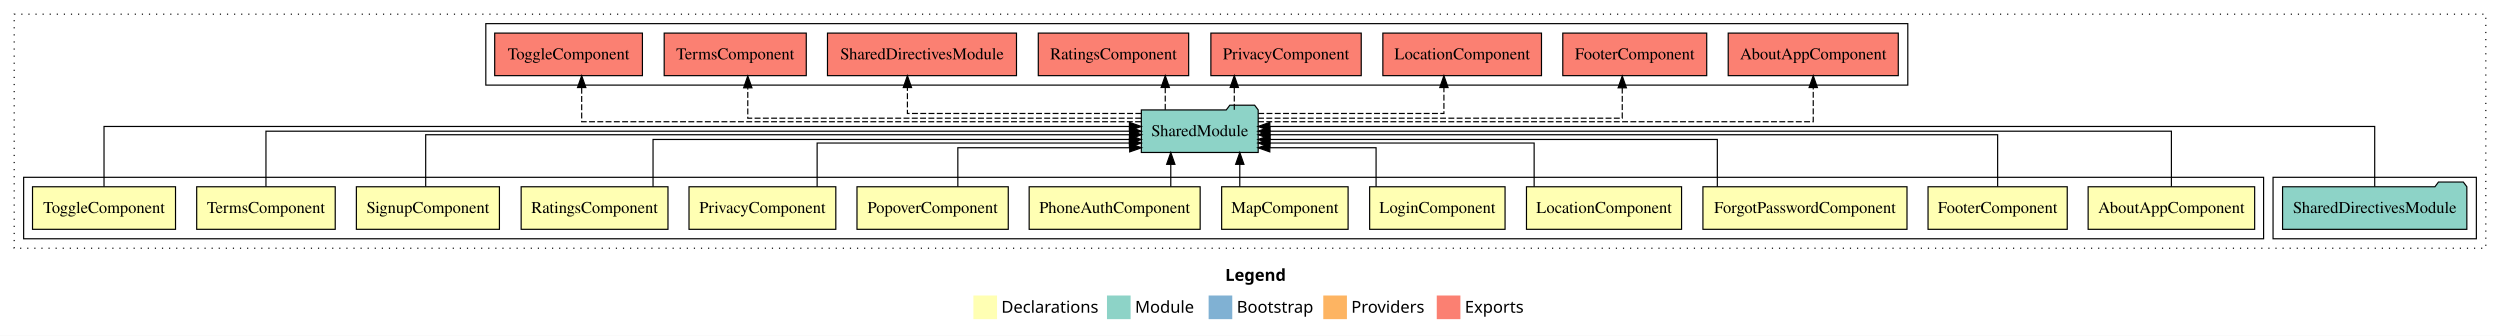
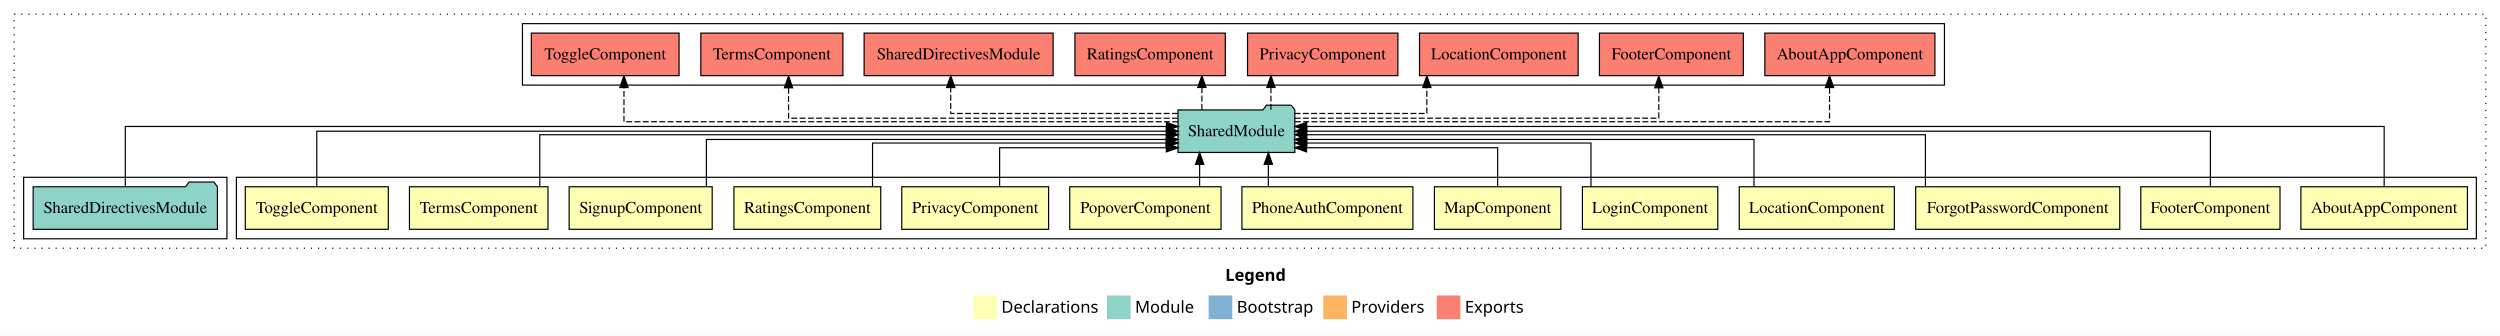
<svg xmlns="http://www.w3.org/2000/svg" width="2115pt" height="284pt" viewBox="0.00 0.00 2115.00 284.00">
  <g id="graph0" class="graph" transform="scale(1 1) rotate(0) translate(4 280)">
    <polygon fill="white" stroke="transparent" points="-4,4 -4,-280 2111,-280 2111,4 -4,4" />
    <text text-anchor="start" x="1032.51" y="-42.4" font-family="sans-serif" font-weight="bold" font-size="14.00">Legend</text>
    <polygon fill="#ffffb3" stroke="transparent" points="819.5,-10 819.5,-30 839.5,-30 839.5,-10 819.5,-10" />
    <text text-anchor="start" x="843.13" y="-15.4" font-family="sans-serif" font-size="14.00">  Declarations</text>
    <polygon fill="#8dd3c7" stroke="transparent" points="932.5,-10 932.5,-30 952.5,-30 952.5,-10 932.5,-10" />
    <text text-anchor="start" x="956.23" y="-15.4" font-family="sans-serif" font-size="14.00">  Module</text>
    <polygon fill="#80b1d3" stroke="transparent" points="1018.5,-10 1018.5,-30 1038.5,-30 1038.5,-10 1018.5,-10" />
    <text text-anchor="start" x="1042.28" y="-15.4" font-family="sans-serif" font-size="14.00">  Bootstrap</text>
    <polygon fill="#fdb462" stroke="transparent" points="1115.5,-10 1115.5,-30 1135.5,-30 1135.5,-10 1115.5,-10" />
    <text text-anchor="start" x="1139.17" y="-15.4" font-family="sans-serif" font-size="14.00">  Providers</text>
    <polygon fill="#fb8072" stroke="transparent" points="1211.5,-10 1211.5,-30 1231.5,-30 1231.5,-10 1211.5,-10" />
    <text text-anchor="start" x="1235.23" y="-15.4" font-family="sans-serif" font-size="14.00">  Exports</text>
    <g id="clust1" class="cluster">
      <polygon fill="none" stroke="black" stroke-dasharray="1,5" points="8,-70 8,-268 2099,-268 2099,-70 8,-70" />
    </g>
    <g id="clust17" class="cluster">
-       <polygon fill="none" stroke="black" points="407,-208 407,-260 1610,-260 1610,-208 407,-208" />
+       <polygon fill="none" stroke="black" points="438,-208 438,-260 1641,-260 1641,-208 438,-208" />
+     </g>
+     <g id="clust2" class="cluster">
+       <polygon fill="none" stroke="black" points="196,-78 196,-130 2091,-130 2091,-78 196,-78" />
    </g>
    <g id="clust16" class="cluster">
-       <polygon fill="none" stroke="black" points="1919,-78 1919,-130 2091,-130 2091,-78 1919,-78" />
-     </g>
-     <g id="clust2" class="cluster">
-       <polygon fill="none" stroke="black" points="16,-78 16,-130 1911,-130 1911,-78 16,-78" />
+       <polygon fill="none" stroke="black" points="16,-78 16,-130 188,-130 188,-78 16,-78" />
    </g>
    <g id="node1" class="node">
-       <polygon fill="#ffffb3" stroke="black" points="1903.44,-122 1762.56,-122 1762.56,-86 1903.44,-86 1903.44,-122" />
-       <text text-anchor="middle" x="1833" y="-99.8" font-family="Times,serif" font-size="14.00">AboutAppComponent</text>
+       <polygon fill="#ffffb3" stroke="black" points="2083.44,-122 1942.56,-122 1942.56,-86 2083.44,-86 2083.44,-122" />
+       <text text-anchor="middle" x="2013" y="-99.8" font-family="Times,serif" font-size="14.00">AboutAppComponent</text>
    </g>
    <g id="node14" class="node">
-       <polygon fill="#8dd3c7" stroke="black" points="1060.42,-187 1057.42,-191 1036.42,-191 1033.42,-187 961.58,-187 961.58,-151 1060.42,-151 1060.42,-187" />
-       <text text-anchor="middle" x="1011" y="-164.8" font-family="Times,serif" font-size="14.00">SharedModule</text>
+       <polygon fill="#8dd3c7" stroke="black" points="1091.42,-187 1088.42,-191 1067.42,-191 1064.42,-187 992.58,-187 992.58,-151 1091.42,-151 1091.42,-187" />
+       <text text-anchor="middle" x="1042" y="-164.8" font-family="Times,serif" font-size="14.00">SharedModule</text>
    </g>
    <g id="edge1" class="edge">
-       <path fill="none" stroke="black" d="M1833,-122.11C1833,-141.34 1833,-169 1833,-169 1833,-169 1070.26,-169 1070.26,-169" />
-       <polygon fill="black" stroke="black" points="1070.26,-165.5 1060.26,-169 1070.26,-172.5 1070.26,-165.5" />
+       <path fill="none" stroke="black" d="M2013,-122.13C2013,-142.57 2013,-173 2013,-173 2013,-173 1101.49,-173 1101.49,-173" />
+       <polygon fill="black" stroke="black" points="1101.49,-169.5 1091.49,-173 1101.49,-176.5 1101.49,-169.5" />
    </g>
    <g id="node2" class="node">
-       <polygon fill="#ffffb3" stroke="black" points="1744.88,-122 1627.12,-122 1627.12,-86 1744.88,-86 1744.88,-122" />
-       <text text-anchor="middle" x="1686" y="-99.8" font-family="Times,serif" font-size="14.00">FooterComponent</text>
+       <polygon fill="#ffffb3" stroke="black" points="1924.88,-122 1807.12,-122 1807.12,-86 1924.88,-86 1924.88,-122" />
+       <text text-anchor="middle" x="1866" y="-99.8" font-family="Times,serif" font-size="14.00">FooterComponent</text>
    </g>
    <g id="edge2" class="edge">
-       <path fill="none" stroke="black" d="M1686,-122.27C1686,-140.56 1686,-166 1686,-166 1686,-166 1070.36,-166 1070.36,-166" />
-       <polygon fill="black" stroke="black" points="1070.36,-162.5 1060.36,-166 1070.36,-169.5 1070.36,-162.5" />
+       <path fill="none" stroke="black" d="M1866,-122.11C1866,-141.34 1866,-169 1866,-169 1866,-169 1101.38,-169 1101.38,-169" />
+       <polygon fill="black" stroke="black" points="1101.38,-165.5 1091.38,-169 1101.38,-172.5 1101.38,-165.5" />
    </g>
    <g id="node3" class="node">
-       <polygon fill="#ffffb3" stroke="black" points="1609.32,-122 1436.68,-122 1436.68,-86 1609.32,-86 1609.32,-122" />
-       <text text-anchor="middle" x="1523" y="-99.8" font-family="Times,serif" font-size="14.00">ForgotPasswordComponent</text>
+       <polygon fill="#ffffb3" stroke="black" points="1789.32,-122 1616.68,-122 1616.68,-86 1789.32,-86 1789.32,-122" />
+       <text text-anchor="middle" x="1703" y="-99.8" font-family="Times,serif" font-size="14.00">ForgotPasswordComponent</text>
    </g>
    <g id="edge3" class="edge">
-       <path fill="none" stroke="black" d="M1448.86,-122.03C1448.86,-139.06 1448.86,-162 1448.86,-162 1448.86,-162 1070.38,-162 1070.38,-162" />
-       <polygon fill="black" stroke="black" points="1070.38,-158.5 1060.38,-162 1070.38,-165.5 1070.38,-158.5" />
+       <path fill="none" stroke="black" d="M1624.9,-122.27C1624.9,-140.56 1624.9,-166 1624.9,-166 1624.9,-166 1101.45,-166 1101.45,-166" />
+       <polygon fill="black" stroke="black" points="1101.45,-162.5 1091.45,-166 1101.45,-169.5 1101.45,-162.5" />
    </g>
    <g id="node4" class="node">
-       <polygon fill="#ffffb3" stroke="black" points="1418.6,-122 1287.4,-122 1287.4,-86 1418.6,-86 1418.6,-122" />
-       <text text-anchor="middle" x="1353" y="-99.8" font-family="Times,serif" font-size="14.00">LocationComponent</text>
+       <polygon fill="#ffffb3" stroke="black" points="1598.6,-122 1467.4,-122 1467.4,-86 1598.6,-86 1598.6,-122" />
+       <text text-anchor="middle" x="1533" y="-99.8" font-family="Times,serif" font-size="14.00">LocationComponent</text>
    </g>
    <g id="edge4" class="edge">
-       <path fill="none" stroke="black" d="M1293.88,-122.01C1293.88,-138.05 1293.88,-159 1293.88,-159 1293.88,-159 1070.27,-159 1070.27,-159" />
-       <polygon fill="black" stroke="black" points="1070.27,-155.5 1060.27,-159 1070.27,-162.5 1070.27,-155.5" />
+       <path fill="none" stroke="black" d="M1479.86,-122.03C1479.86,-139.06 1479.86,-162 1479.86,-162 1479.86,-162 1101.38,-162 1101.38,-162" />
+       <polygon fill="black" stroke="black" points="1101.38,-158.5 1091.38,-162 1101.38,-165.5 1101.38,-158.5" />
    </g>
    <g id="node5" class="node">
-       <polygon fill="#ffffb3" stroke="black" points="1269.28,-122 1154.72,-122 1154.72,-86 1269.28,-86 1269.28,-122" />
-       <text text-anchor="middle" x="1212" y="-99.8" font-family="Times,serif" font-size="14.00">LoginComponent</text>
+       <polygon fill="#ffffb3" stroke="black" points="1449.28,-122 1334.72,-122 1334.72,-86 1449.28,-86 1449.28,-122" />
+       <text text-anchor="middle" x="1392" y="-99.8" font-family="Times,serif" font-size="14.00">LoginComponent</text>
    </g>
    <g id="edge5" class="edge">
-       <path fill="none" stroke="black" d="M1160.16,-122.12C1160.16,-136.78 1160.16,-155 1160.16,-155 1160.16,-155 1070.25,-155 1070.25,-155" />
-       <polygon fill="black" stroke="black" points="1070.25,-151.5 1060.25,-155 1070.25,-158.5 1070.25,-151.5" />
+       <path fill="none" stroke="black" d="M1341.96,-122.01C1341.96,-138.05 1341.96,-159 1341.96,-159 1341.96,-159 1101.53,-159 1101.53,-159" />
+       <polygon fill="black" stroke="black" points="1101.53,-155.5 1091.53,-159 1101.53,-162.5 1101.53,-155.5" />
    </g>
    <g id="node6" class="node">
-       <polygon fill="#ffffb3" stroke="black" points="1136.49,-122 1029.51,-122 1029.51,-86 1136.49,-86 1136.49,-122" />
-       <text text-anchor="middle" x="1083" y="-99.8" font-family="Times,serif" font-size="14.00">MapComponent</text>
+       <polygon fill="#ffffb3" stroke="black" points="1316.49,-122 1209.51,-122 1209.51,-86 1316.49,-86 1316.49,-122" />
+       <text text-anchor="middle" x="1263" y="-99.8" font-family="Times,serif" font-size="14.00">MapComponent</text>
    </g>
    <g id="edge6" class="edge">
-       <path fill="none" stroke="black" d="M1044.86,-122.11C1044.86,-122.11 1044.86,-140.99 1044.86,-140.99" />
-       <polygon fill="black" stroke="black" points="1041.36,-140.99 1044.86,-150.99 1048.36,-140.99 1041.36,-140.99" />
+       <path fill="none" stroke="black" d="M1263,-122.12C1263,-136.78 1263,-155 1263,-155 1263,-155 1101.32,-155 1101.32,-155" />
+       <polygon fill="black" stroke="black" points="1101.32,-151.5 1091.32,-155 1101.32,-158.5 1101.32,-151.5" />
    </g>
    <g id="node7" class="node">
-       <polygon fill="#ffffb3" stroke="black" points="1011.33,-122 866.67,-122 866.67,-86 1011.33,-86 1011.33,-122" />
-       <text text-anchor="middle" x="939" y="-99.8" font-family="Times,serif" font-size="14.00">PhoneAuthComponent</text>
+       <polygon fill="#ffffb3" stroke="black" points="1191.33,-122 1046.67,-122 1046.67,-86 1191.33,-86 1191.33,-122" />
+       <text text-anchor="middle" x="1119" y="-99.8" font-family="Times,serif" font-size="14.00">PhoneAuthComponent</text>
    </g>
    <g id="edge7" class="edge">
-       <path fill="none" stroke="black" d="M986.48,-122.11C986.48,-122.11 986.48,-140.99 986.48,-140.99" />
-       <polygon fill="black" stroke="black" points="982.98,-140.99 986.48,-150.99 989.98,-140.99 982.98,-140.99" />
+       <path fill="none" stroke="black" d="M1069.02,-122.11C1069.02,-122.11 1069.02,-140.99 1069.02,-140.99" />
+       <polygon fill="black" stroke="black" points="1065.52,-140.99 1069.02,-150.99 1072.52,-140.99 1065.52,-140.99" />
    </g>
    <g id="node8" class="node">
-       <polygon fill="#ffffb3" stroke="black" points="848.99,-122 721.01,-122 721.01,-86 848.99,-86 848.99,-122" />
-       <text text-anchor="middle" x="785" y="-99.8" font-family="Times,serif" font-size="14.00">PopoverComponent</text>
+       <polygon fill="#ffffb3" stroke="black" points="1028.99,-122 901.01,-122 901.01,-86 1028.99,-86 1028.99,-122" />
+       <text text-anchor="middle" x="965" y="-99.8" font-family="Times,serif" font-size="14.00">PopoverComponent</text>
    </g>
    <g id="edge8" class="edge">
-       <path fill="none" stroke="black" d="M806.33,-122.12C806.33,-136.78 806.33,-155 806.33,-155 806.33,-155 951.72,-155 951.72,-155" />
-       <polygon fill="black" stroke="black" points="951.72,-158.5 961.72,-155 951.72,-151.5 951.72,-158.5" />
+       <path fill="none" stroke="black" d="M1010.89,-122.11C1010.89,-122.11 1010.89,-140.99 1010.89,-140.99" />
+       <polygon fill="black" stroke="black" points="1007.39,-140.99 1010.89,-150.99 1014.39,-140.99 1007.39,-140.99" />
    </g>
    <g id="node9" class="node">
-       <polygon fill="#ffffb3" stroke="black" points="703.1,-122 578.9,-122 578.9,-86 703.1,-86 703.1,-122" />
-       <text text-anchor="middle" x="641" y="-99.8" font-family="Times,serif" font-size="14.00">PrivacyComponent</text>
+       <polygon fill="#ffffb3" stroke="black" points="883.1,-122 758.9,-122 758.9,-86 883.1,-86 883.1,-122" />
+       <text text-anchor="middle" x="821" y="-99.8" font-family="Times,serif" font-size="14.00">PrivacyComponent</text>
    </g>
    <g id="edge9" class="edge">
-       <path fill="none" stroke="black" d="M687.29,-122.01C687.29,-138.05 687.29,-159 687.29,-159 687.29,-159 951.48,-159 951.48,-159" />
-       <polygon fill="black" stroke="black" points="951.48,-162.5 961.48,-159 951.48,-155.5 951.48,-162.5" />
+       <path fill="none" stroke="black" d="M841.68,-122.12C841.68,-136.78 841.68,-155 841.68,-155 841.68,-155 982.74,-155 982.74,-155" />
+       <polygon fill="black" stroke="black" points="982.74,-158.5 992.74,-155 982.74,-151.5 982.74,-158.5" />
    </g>
    <g id="node10" class="node">
-       <polygon fill="#ffffb3" stroke="black" points="561.11,-122 436.89,-122 436.89,-86 561.11,-86 561.11,-122" />
-       <text text-anchor="middle" x="499" y="-99.8" font-family="Times,serif" font-size="14.00">RatingsComponent</text>
+       <polygon fill="#ffffb3" stroke="black" points="741.11,-122 616.89,-122 616.89,-86 741.11,-86 741.11,-122" />
+       <text text-anchor="middle" x="679" y="-99.8" font-family="Times,serif" font-size="14.00">RatingsComponent</text>
    </g>
    <g id="edge10" class="edge">
-       <path fill="none" stroke="black" d="M548.47,-122.03C548.47,-139.06 548.47,-162 548.47,-162 548.47,-162 951.5,-162 951.5,-162" />
-       <polygon fill="black" stroke="black" points="951.5,-165.5 961.5,-162 951.5,-158.5 951.5,-165.5" />
+       <path fill="none" stroke="black" d="M734.16,-122.01C734.16,-138.05 734.16,-159 734.16,-159 734.16,-159 982.54,-159 982.54,-159" />
+       <polygon fill="black" stroke="black" points="982.54,-162.5 992.54,-159 982.54,-155.5 982.54,-162.5" />
    </g>
    <g id="node11" class="node">
-       <polygon fill="#ffffb3" stroke="black" points="418.51,-122 297.49,-122 297.49,-86 418.51,-86 418.51,-122" />
-       <text text-anchor="middle" x="358" y="-99.8" font-family="Times,serif" font-size="14.00">SignupComponent</text>
+       <polygon fill="#ffffb3" stroke="black" points="598.51,-122 477.49,-122 477.49,-86 598.51,-86 598.51,-122" />
+       <text text-anchor="middle" x="538" y="-99.8" font-family="Times,serif" font-size="14.00">SignupComponent</text>
    </g>
    <g id="edge11" class="edge">
-       <path fill="none" stroke="black" d="M356.13,-122.27C356.13,-140.56 356.13,-166 356.13,-166 356.13,-166 951.78,-166 951.78,-166" />
-       <polygon fill="black" stroke="black" points="951.78,-169.5 961.78,-166 951.78,-162.5 951.78,-169.5" />
+       <path fill="none" stroke="black" d="M593.6,-122.03C593.6,-139.06 593.6,-162 593.6,-162 593.6,-162 982.73,-162 982.73,-162" />
+       <polygon fill="black" stroke="black" points="982.73,-165.5 992.73,-162 982.73,-158.5 982.73,-165.5" />
    </g>
    <g id="node12" class="node">
-       <polygon fill="#ffffb3" stroke="black" points="279.6,-122 162.4,-122 162.4,-86 279.6,-86 279.6,-122" />
-       <text text-anchor="middle" x="221" y="-99.8" font-family="Times,serif" font-size="14.00">TermsComponent</text>
+       <polygon fill="#ffffb3" stroke="black" points="459.6,-122 342.4,-122 342.4,-86 459.6,-86 459.6,-122" />
+       <text text-anchor="middle" x="401" y="-99.8" font-family="Times,serif" font-size="14.00">TermsComponent</text>
    </g>
    <g id="edge12" class="edge">
-       <path fill="none" stroke="black" d="M221,-122.11C221,-141.34 221,-169 221,-169 221,-169 951.58,-169 951.58,-169" />
-       <polygon fill="black" stroke="black" points="951.58,-172.5 961.58,-169 951.58,-165.5 951.58,-172.5" />
+       <path fill="none" stroke="black" d="M452.65,-122.27C452.65,-140.56 452.65,-166 452.65,-166 452.65,-166 982.77,-166 982.77,-166" />
+       <polygon fill="black" stroke="black" points="982.77,-169.5 992.77,-166 982.77,-162.5 982.77,-169.5" />
    </g>
    <g id="node13" class="node">
-       <polygon fill="#ffffb3" stroke="black" points="144.49,-122 23.51,-122 23.51,-86 144.49,-86 144.49,-122" />
-       <text text-anchor="middle" x="84" y="-99.8" font-family="Times,serif" font-size="14.00">ToggleComponent</text>
+       <polygon fill="#ffffb3" stroke="black" points="324.49,-122 203.51,-122 203.51,-86 324.49,-86 324.49,-122" />
+       <text text-anchor="middle" x="264" y="-99.8" font-family="Times,serif" font-size="14.00">ToggleComponent</text>
    </g>
    <g id="edge13" class="edge">
-       <path fill="none" stroke="black" d="M84,-122.13C84,-142.57 84,-173 84,-173 84,-173 951.49,-173 951.49,-173" />
-       <polygon fill="black" stroke="black" points="951.49,-176.5 961.49,-173 951.49,-169.5 951.49,-176.5" />
+       <path fill="none" stroke="black" d="M264,-122.11C264,-141.34 264,-169 264,-169 264,-169 982.74,-169 982.74,-169" />
+       <polygon fill="black" stroke="black" points="982.74,-172.5 992.74,-169 982.74,-165.5 982.74,-172.5" />
    </g>
    <g id="node16" class="node">
-       <polygon fill="#fb8072" stroke="black" points="1601.94,-252 1458.06,-252 1458.06,-216 1601.94,-216 1601.94,-252" />
-       <text text-anchor="middle" x="1530" y="-229.8" font-family="Times,serif" font-size="14.00">AboutAppComponent </text>
+       <polygon fill="#fb8072" stroke="black" points="1632.94,-252 1489.06,-252 1489.06,-216 1632.94,-216 1632.94,-252" />
+       <text text-anchor="middle" x="1561" y="-229.8" font-family="Times,serif" font-size="14.00">AboutAppComponent </text>
    </g>
    <g id="edge15" class="edge">
-       <path fill="none" stroke="black" stroke-dasharray="5,2" d="M1060.29,-177C1189.85,-177 1530,-177 1530,-177 1530,-177 1530,-205.96 1530,-205.96" />
-       <polygon fill="black" stroke="black" points="1526.5,-205.96 1530,-215.96 1533.5,-205.96 1526.5,-205.96" />
+       <path fill="none" stroke="black" stroke-dasharray="5,2" d="M1091.49,-177C1218.08,-177 1543.79,-177 1543.79,-177 1543.79,-177 1543.79,-205.96 1543.79,-205.96" />
+       <polygon fill="black" stroke="black" points="1540.29,-205.96 1543.79,-215.96 1547.29,-205.96 1540.29,-205.96" />
    </g>
    <g id="node17" class="node">
-       <polygon fill="#fb8072" stroke="black" points="1439.88,-252 1318.12,-252 1318.12,-216 1439.88,-216 1439.88,-252" />
-       <text text-anchor="middle" x="1379" y="-229.8" font-family="Times,serif" font-size="14.00">FooterComponent </text>
+       <polygon fill="#fb8072" stroke="black" points="1470.88,-252 1349.12,-252 1349.12,-216 1470.88,-216 1470.88,-252" />
+       <text text-anchor="middle" x="1410" y="-229.8" font-family="Times,serif" font-size="14.00">FooterComponent </text>
    </g>
    <g id="edge16" class="edge">
-       <path fill="none" stroke="black" stroke-dasharray="5,2" d="M1060.32,-180C1158.38,-180 1368.43,-180 1368.43,-180 1368.43,-180 1368.43,-205.72 1368.43,-205.72" />
-       <polygon fill="black" stroke="black" points="1364.93,-205.72 1368.43,-215.72 1371.93,-205.72 1364.93,-205.72" />
+       <path fill="none" stroke="black" stroke-dasharray="5,2" d="M1091.31,-180C1189.34,-180 1399.35,-180 1399.35,-180 1399.35,-180 1399.35,-205.72 1399.35,-205.72" />
+       <polygon fill="black" stroke="black" points="1395.85,-205.72 1399.35,-215.72 1402.85,-205.72 1395.85,-205.72" />
    </g>
    <g id="node18" class="node">
-       <polygon fill="#fb8072" stroke="black" points="1300.1,-252 1165.9,-252 1165.9,-216 1300.1,-216 1300.1,-252" />
-       <text text-anchor="middle" x="1233" y="-229.8" font-family="Times,serif" font-size="14.00">LocationComponent </text>
+       <polygon fill="#fb8072" stroke="black" points="1331.1,-252 1196.9,-252 1196.9,-216 1331.1,-216 1331.1,-252" />
+       <text text-anchor="middle" x="1264" y="-229.8" font-family="Times,serif" font-size="14.00">LocationComponent </text>
    </g>
    <g id="edge17" class="edge">
-       <path fill="none" stroke="black" stroke-dasharray="5,2" d="M1060.47,-184C1121.58,-184 1217.55,-184 1217.55,-184 1217.55,-184 1217.55,-205.95 1217.55,-205.95" />
-       <polygon fill="black" stroke="black" points="1214.05,-205.95 1217.55,-215.95 1221.05,-205.95 1214.05,-205.95" />
+       <path fill="none" stroke="black" stroke-dasharray="5,2" d="M1091.21,-184C1138.59,-184 1203.1,-184 1203.1,-184 1203.1,-184 1203.1,-205.95 1203.1,-205.95" />
+       <polygon fill="black" stroke="black" points="1199.6,-205.95 1203.1,-215.95 1206.6,-205.95 1199.6,-205.95" />
    </g>
    <g id="node19" class="node">
-       <polygon fill="#fb8072" stroke="black" points="1147.6,-252 1020.4,-252 1020.4,-216 1147.6,-216 1147.6,-252" />
-       <text text-anchor="middle" x="1084" y="-229.8" font-family="Times,serif" font-size="14.00">PrivacyComponent </text>
+       <polygon fill="#fb8072" stroke="black" points="1178.6,-252 1051.4,-252 1051.4,-216 1178.6,-216 1178.6,-252" />
+       <text text-anchor="middle" x="1115" y="-229.8" font-family="Times,serif" font-size="14.00">PrivacyComponent </text>
    </g>
    <g id="edge18" class="edge">
-       <path fill="none" stroke="black" stroke-dasharray="5,2" d="M1040.21,-187.11C1040.21,-187.11 1040.21,-205.99 1040.21,-205.99" />
-       <polygon fill="black" stroke="black" points="1036.71,-205.99 1040.21,-215.99 1043.71,-205.99 1036.71,-205.99" />
+       <path fill="none" stroke="black" stroke-dasharray="5,2" d="M1071.21,-187.11C1071.21,-187.11 1071.21,-205.99 1071.21,-205.99" />
+       <polygon fill="black" stroke="black" points="1067.71,-205.99 1071.21,-215.99 1074.71,-205.99 1067.71,-205.99" />
    </g>
    <g id="node20" class="node">
-       <polygon fill="#fb8072" stroke="black" points="1001.61,-252 874.39,-252 874.39,-216 1001.61,-216 1001.61,-252" />
-       <text text-anchor="middle" x="938" y="-229.8" font-family="Times,serif" font-size="14.00">RatingsComponent </text>
+       <polygon fill="#fb8072" stroke="black" points="1032.61,-252 905.39,-252 905.39,-216 1032.61,-216 1032.61,-252" />
+       <text text-anchor="middle" x="969" y="-229.8" font-family="Times,serif" font-size="14.00">RatingsComponent </text>
    </g>
    <g id="edge19" class="edge">
-       <path fill="none" stroke="black" stroke-dasharray="5,2" d="M981.8,-187.11C981.8,-187.11 981.8,-205.99 981.8,-205.99" />
-       <polygon fill="black" stroke="black" points="978.3,-205.99 981.8,-215.99 985.3,-205.99 978.3,-205.99" />
+       <path fill="none" stroke="black" stroke-dasharray="5,2" d="M1012.8,-187.11C1012.8,-187.11 1012.8,-205.99 1012.8,-205.99" />
+       <polygon fill="black" stroke="black" points="1009.3,-205.99 1012.8,-215.99 1016.3,-205.99 1009.3,-205.99" />
    </g>
    <g id="node21" class="node">
-       <polygon fill="#fb8072" stroke="black" points="855.95,-252 696.05,-252 696.05,-216 855.95,-216 855.95,-252" />
-       <text text-anchor="middle" x="776" y="-229.8" font-family="Times,serif" font-size="14.00">SharedDirectivesModule </text>
+       <polygon fill="#fb8072" stroke="black" points="886.95,-252 727.05,-252 727.05,-216 886.95,-216 886.95,-252" />
+       <text text-anchor="middle" x="807" y="-229.8" font-family="Times,serif" font-size="14.00">SharedDirectivesModule </text>
    </g>
    <g id="edge20" class="edge">
-       <path fill="none" stroke="black" stroke-dasharray="5,2" d="M961.54,-184C889.37,-184 763.67,-184 763.67,-184 763.67,-184 763.67,-205.95 763.67,-205.95" />
-       <polygon fill="black" stroke="black" points="760.17,-205.95 763.67,-215.95 767.17,-205.95 760.17,-205.95" />
+       <path fill="none" stroke="black" stroke-dasharray="5,2" d="M992.51,-184C921.8,-184 800.32,-184 800.32,-184 800.32,-184 800.32,-205.95 800.32,-205.95" />
+       <polygon fill="black" stroke="black" points="796.82,-205.95 800.32,-215.95 803.82,-205.95 796.82,-205.95" />
    </g>
    <g id="node22" class="node">
-       <polygon fill="#fb8072" stroke="black" points="678.1,-252 557.9,-252 557.9,-216 678.1,-216 678.1,-252" />
-       <text text-anchor="middle" x="618" y="-229.8" font-family="Times,serif" font-size="14.00">TermsComponent </text>
+       <polygon fill="#fb8072" stroke="black" points="709.1,-252 588.9,-252 588.9,-216 709.1,-216 709.1,-252" />
+       <text text-anchor="middle" x="649" y="-229.8" font-family="Times,serif" font-size="14.00">TermsComponent </text>
    </g>
    <g id="edge21" class="edge">
-       <path fill="none" stroke="black" stroke-dasharray="5,2" d="M961.4,-180C857.94,-180 628.62,-180 628.62,-180 628.62,-180 628.62,-205.72 628.62,-205.72" />
-       <polygon fill="black" stroke="black" points="625.13,-205.72 628.62,-215.72 632.13,-205.72 625.13,-205.72" />
+       <path fill="none" stroke="black" stroke-dasharray="5,2" d="M992.47,-180C889.77,-180 663.12,-180 663.12,-180 663.12,-180 663.12,-205.72 663.12,-205.72" />
+       <polygon fill="black" stroke="black" points="659.62,-205.72 663.12,-215.72 666.62,-205.72 659.62,-205.72" />
    </g>
    <g id="node23" class="node">
-       <polygon fill="#fb8072" stroke="black" points="539.49,-252 414.51,-252 414.51,-216 539.49,-216 539.49,-252" />
-       <text text-anchor="middle" x="477" y="-229.8" font-family="Times,serif" font-size="14.00">ToggleComponent </text>
+       <polygon fill="#fb8072" stroke="black" points="570.49,-252 445.51,-252 445.51,-216 570.49,-216 570.49,-252" />
+       <text text-anchor="middle" x="508" y="-229.8" font-family="Times,serif" font-size="14.00">ToggleComponent </text>
    </g>
    <g id="edge22" class="edge">
-       <path fill="none" stroke="black" stroke-dasharray="5,2" d="M961.33,-177C830.81,-177 488.1,-177 488.1,-177 488.1,-177 488.1,-205.96 488.1,-205.96" />
-       <polygon fill="black" stroke="black" points="484.6,-205.96 488.1,-215.96 491.6,-205.96 484.6,-205.96" />
+       <path fill="none" stroke="black" stroke-dasharray="5,2" d="M992.79,-177C863.45,-177 523.87,-177 523.87,-177 523.87,-177 523.87,-205.96 523.87,-205.96" />
+       <polygon fill="black" stroke="black" points="520.37,-205.96 523.87,-215.96 527.37,-205.96 520.37,-205.96" />
    </g>
    <g id="node15" class="node">
-       <polygon fill="#8dd3c7" stroke="black" points="2082.95,-122 2079.95,-126 2058.95,-126 2055.95,-122 1927.05,-122 1927.05,-86 2082.95,-86 2082.95,-122" />
-       <text text-anchor="middle" x="2005" y="-99.8" font-family="Times,serif" font-size="14.00">SharedDirectivesModule</text>
+       <polygon fill="#8dd3c7" stroke="black" points="179.95,-122 176.95,-126 155.95,-126 152.95,-122 24.05,-122 24.05,-86 179.95,-86 179.95,-122" />
+       <text text-anchor="middle" x="102" y="-99.8" font-family="Times,serif" font-size="14.00">SharedDirectivesModule</text>
    </g>
    <g id="edge14" class="edge">
-       <path fill="none" stroke="black" d="M2005,-122.13C2005,-142.57 2005,-173 2005,-173 2005,-173 1070.29,-173 1070.29,-173" />
-       <polygon fill="black" stroke="black" points="1070.29,-169.5 1060.29,-173 1070.29,-176.5 1070.29,-169.5" />
+       <path fill="none" stroke="black" d="M102,-122.13C102,-142.57 102,-173 102,-173 102,-173 982.79,-173 982.79,-173" />
+       <polygon fill="black" stroke="black" points="982.79,-176.5 992.79,-173 982.78,-169.5 982.79,-176.5" />
    </g>
  </g>
</svg>
